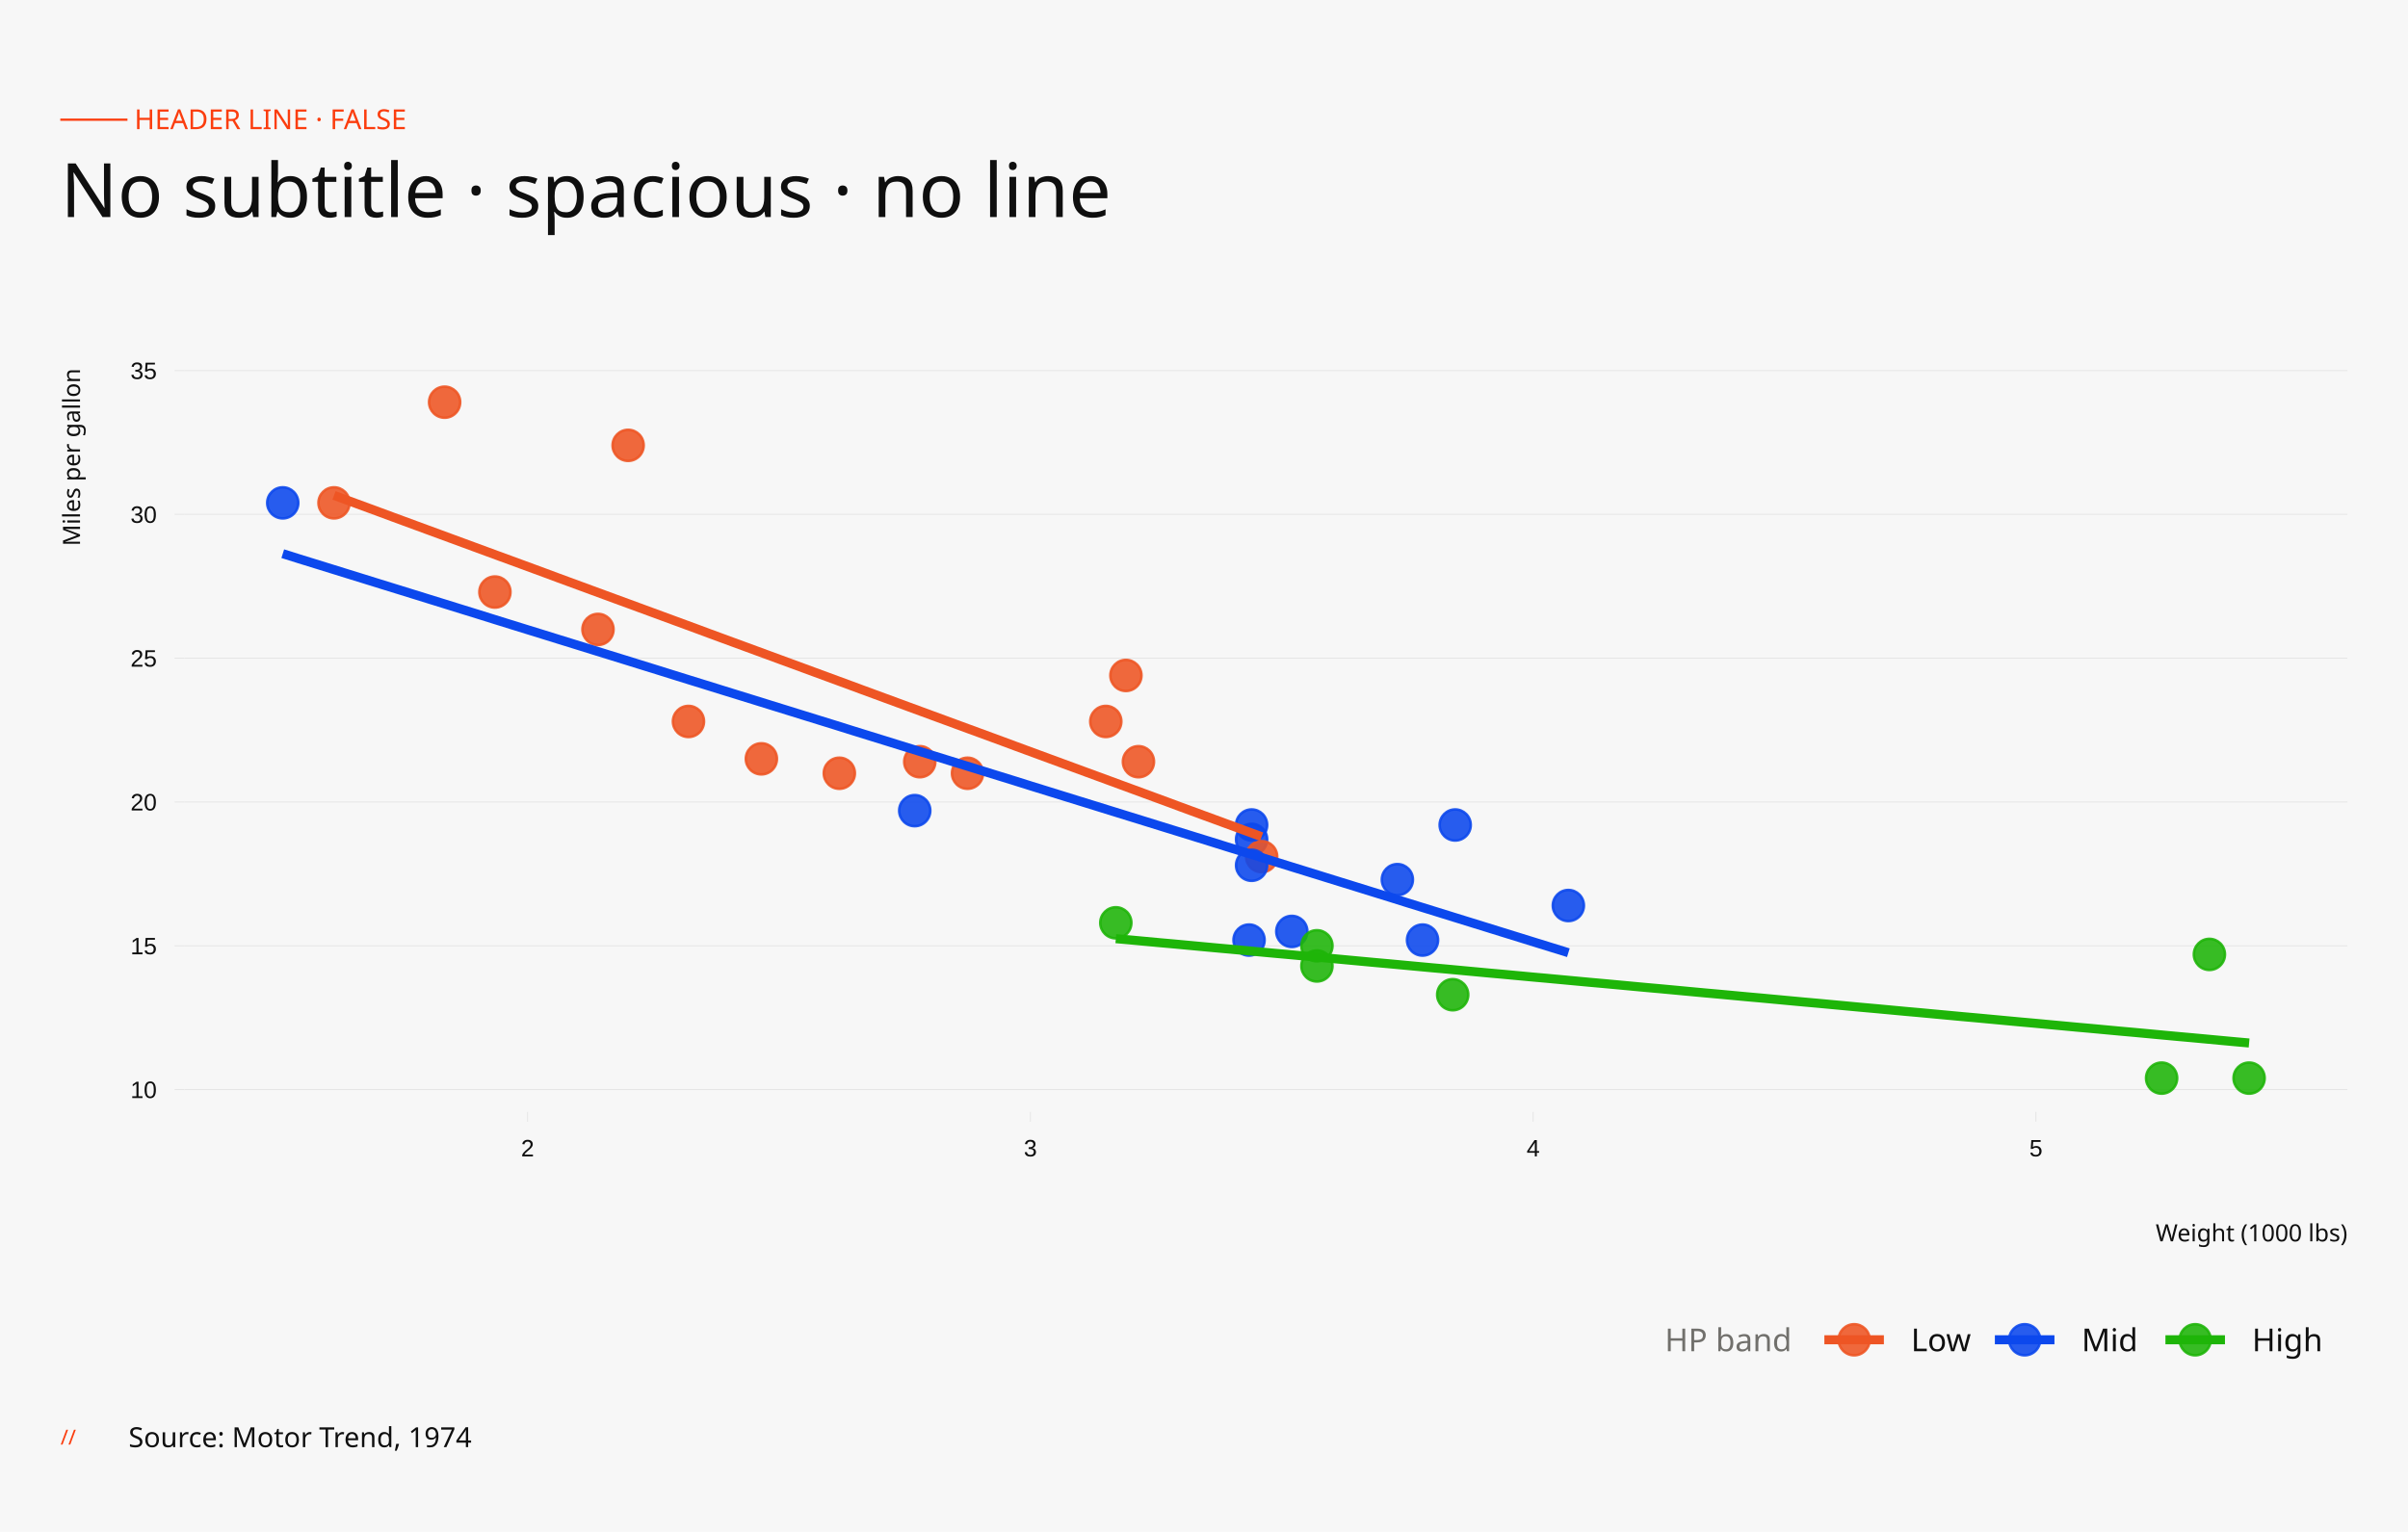
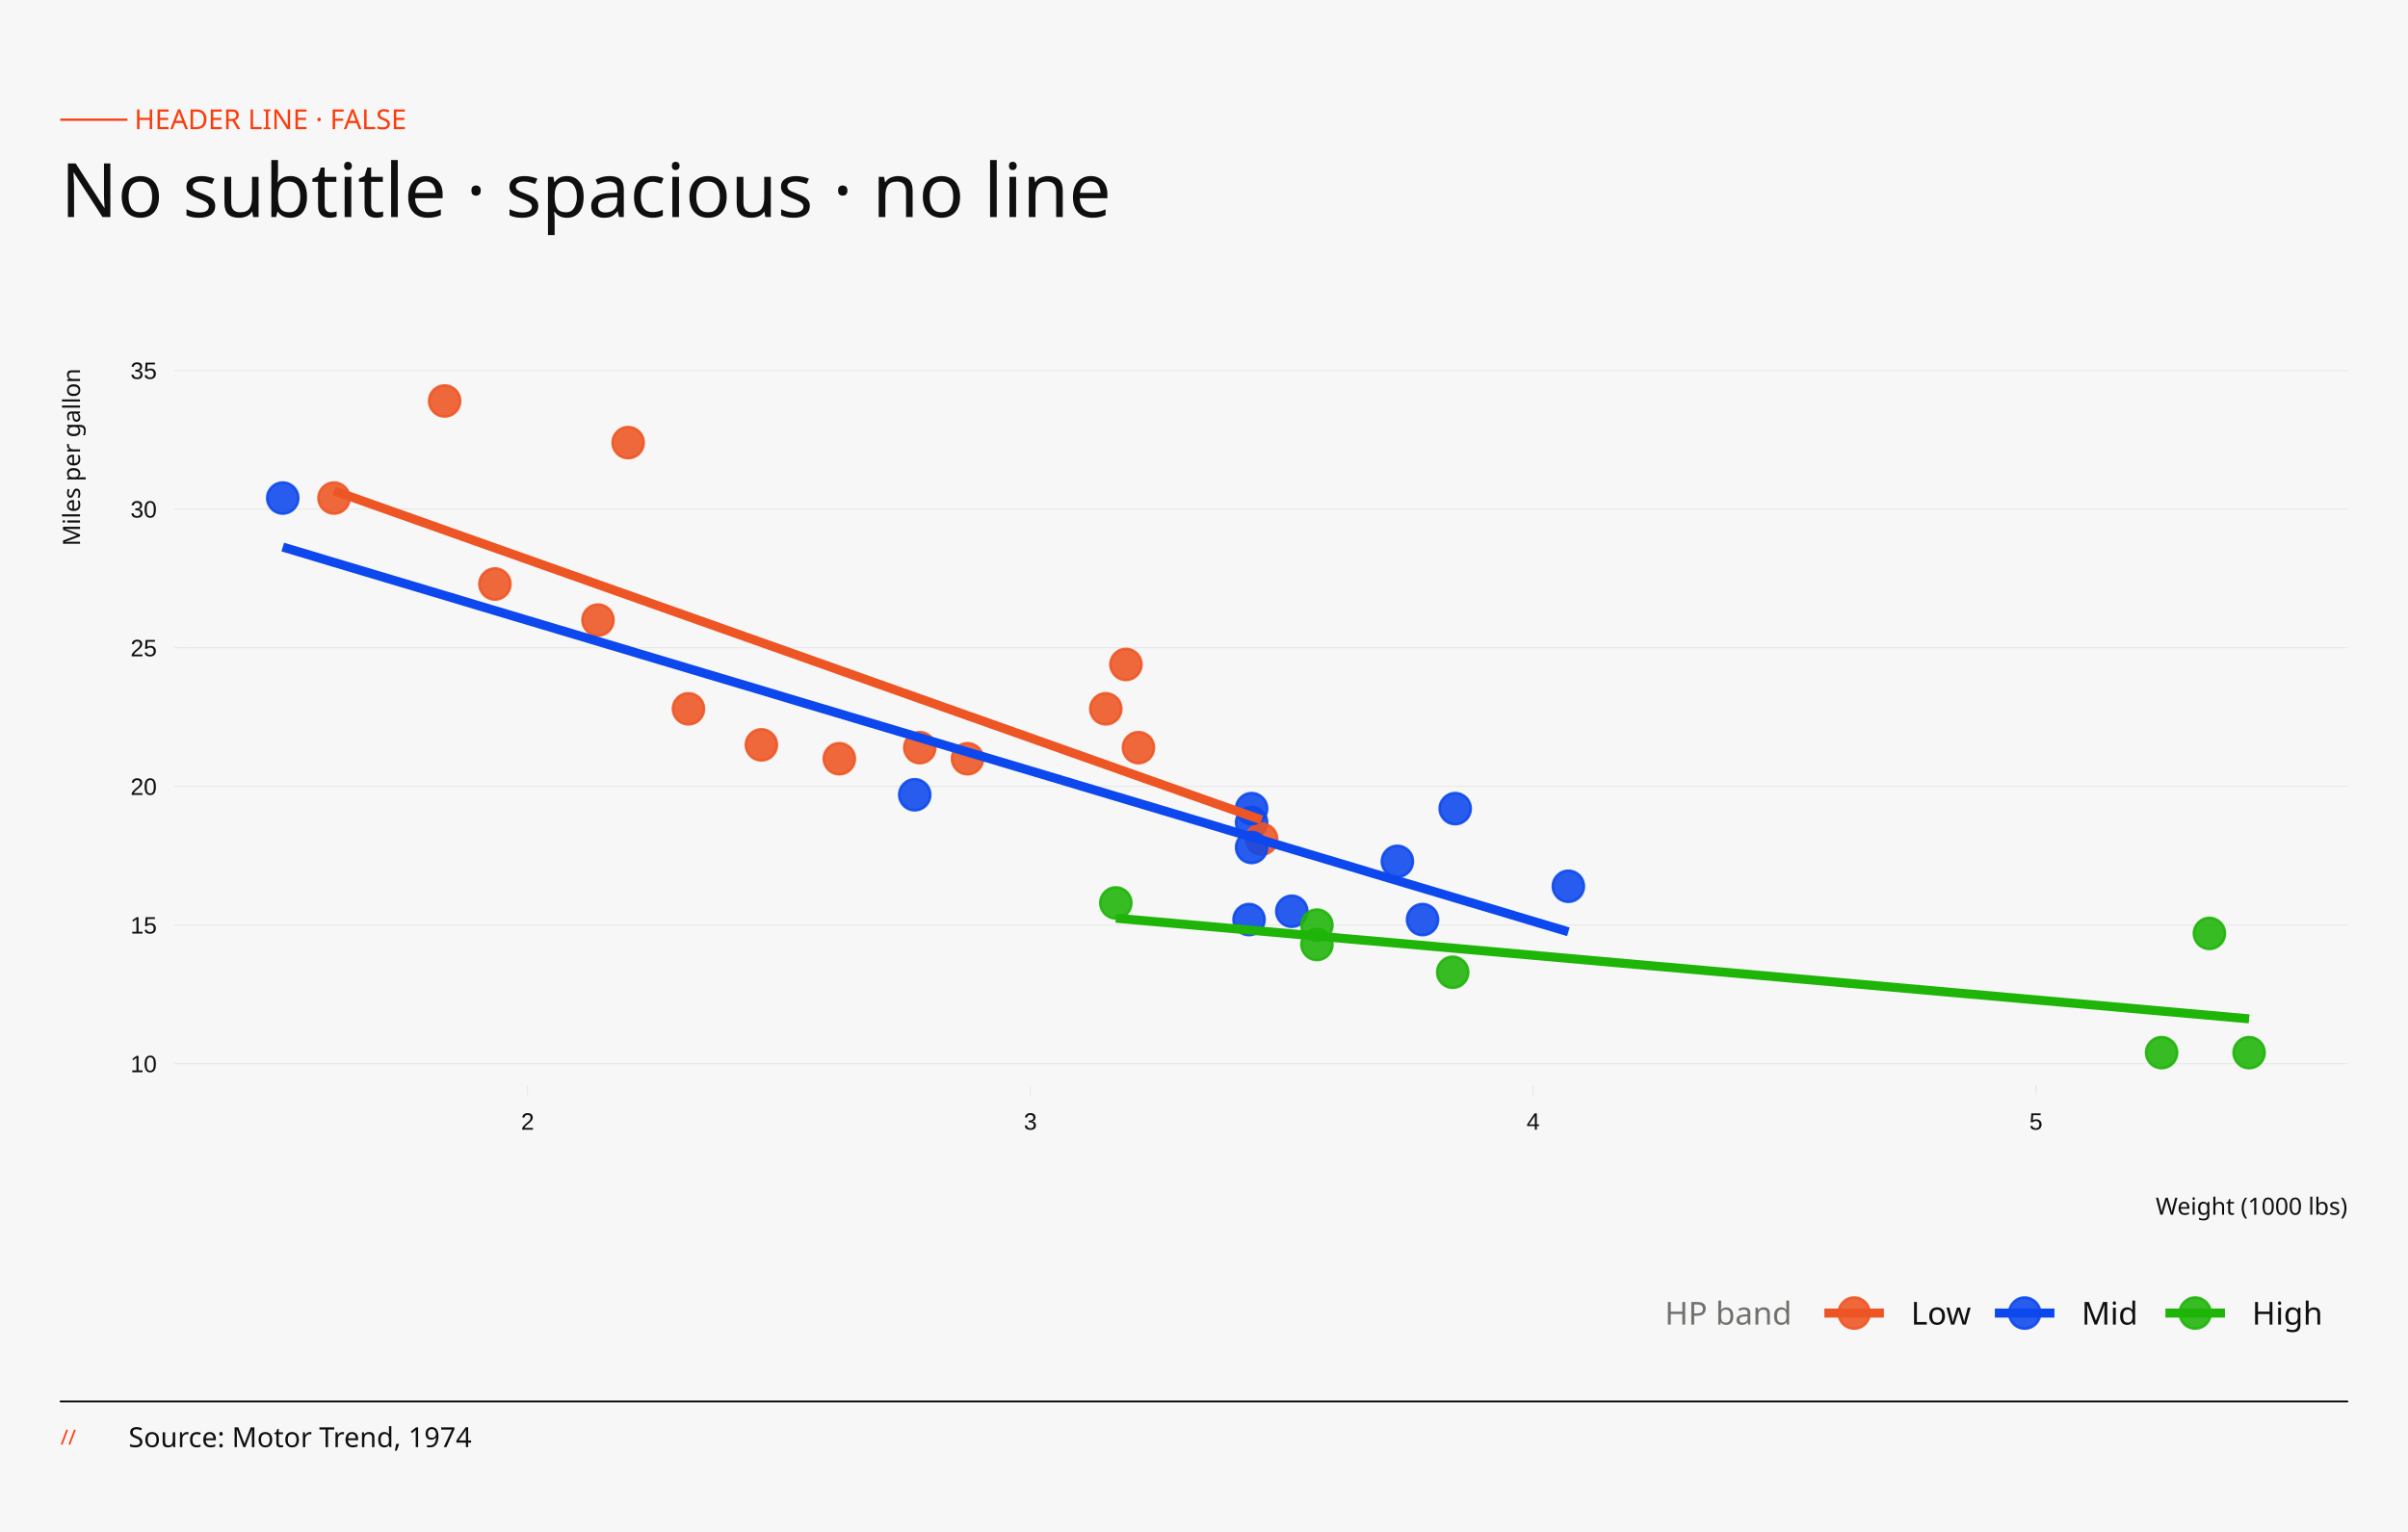
<svg xmlns="http://www.w3.org/2000/svg" width="396.00pt" height="252.00pt" viewBox="0 0 396.00 252.00">
  <g class="svglite">
    <defs>
      <style type="text/css">
    .svglite line, .svglite polyline, .svglite polygon, .svglite path, .svglite rect, .svglite circle {
      fill: none;
      stroke: #000000;
      stroke-linecap: round;
      stroke-linejoin: round;
      stroke-miterlimit: 10.00;
    }
    .svglite text {
      white-space: pre;
    }
    .svglite g.glyphgroup path {
      fill: inherit;
      stroke: none;
    }
  </style>
    </defs>
    <rect width="100%" height="100%" style="stroke: none; fill: none;" />
    <defs>
      <clipPath id="cpMC4wMHwzOTYuMDB8MC4wMHwyNTIuMDA=">
        <rect x="0.00" y="0.00" width="396.00" height="252.00" />
      </clipPath>
    </defs>
    <g clip-path="url(#cpMC4wMHwzOTYuMDB8MC4wMHwyNTIuMDA=)">
      <rect x="0.00" y="0.00" width="396.00" height="252.00" style="stroke-width: 0.63; stroke: none; fill: #F7F7F7;" />
    </g>
    <defs>
-       <clipPath id="cpMzAuMzN8Mzg2LjA0fDYwLjYwfDE4Mi45MQ==">
-         <rect x="30.33" y="60.60" width="355.71" height="122.30" />
+       <clipPath id="cpMzAuMzN8Mzg2LjA0fDYwLjYwfDE3OC41Mg==">
+         <rect x="30.33" y="60.60" width="355.71" height="117.92" />
      </clipPath>
    </defs>
-     <g clip-path="url(#cpMzAuMzN8Mzg2LjA0fDYwLjYwfDE4Mi45MQ==)">
-       <rect x="30.33" y="60.60" width="355.71" height="122.30" style="stroke-width: 0.63; stroke: none; fill: #F7F7F7;" />
-       <polyline points="30.33,179.24 386.04,179.24 " style="stroke-width: 0.15; stroke: #E4E4E4; stroke-linecap: butt;" />
-       <polyline points="30.33,155.58 386.04,155.58 " style="stroke-width: 0.15; stroke: #E4E4E4; stroke-linecap: butt;" />
-       <polyline points="30.33,131.93 386.04,131.93 " style="stroke-width: 0.15; stroke: #E4E4E4; stroke-linecap: butt;" />
-       <polyline points="30.33,108.27 386.04,108.27 " style="stroke-width: 0.15; stroke: #E4E4E4; stroke-linecap: butt;" />
-       <polyline points="30.33,84.61 386.04,84.61 " style="stroke-width: 0.15; stroke: #E4E4E4; stroke-linecap: butt;" />
-       <polyline points="30.33,60.96 386.04,60.96 " style="stroke-width: 0.15; stroke: #E4E4E4; stroke-linecap: butt;" />
-       <circle cx="138.03" cy="127.20" r="2.56" style="stroke-width: 0.42; stroke: #EE5524; stroke-opacity: 0.88; fill: #EE5524; fill-opacity: 0.88;" />
-       <circle cx="159.11" cy="127.20" r="2.56" style="stroke-width: 0.42; stroke: #EE5524; stroke-opacity: 0.88; fill: #EE5524; fill-opacity: 0.88;" />
-       <circle cx="113.22" cy="118.68" r="2.56" style="stroke-width: 0.42; stroke: #EE5524; stroke-opacity: 0.88; fill: #EE5524; fill-opacity: 0.88;" />
-       <circle cx="187.22" cy="125.30" r="2.56" style="stroke-width: 0.42; stroke: #EE5524; stroke-opacity: 0.88; fill: #EE5524; fill-opacity: 0.88;" />
-       <circle cx="205.83" cy="138.08" r="2.56" style="stroke-width: 0.42; stroke: #0C48ED; stroke-opacity: 0.88; fill: #0C48ED; fill-opacity: 0.88;" />
-       <circle cx="207.48" cy="140.92" r="2.56" style="stroke-width: 0.42; stroke: #EE5524; stroke-opacity: 0.88; fill: #EE5524; fill-opacity: 0.88;" />
-       <circle cx="216.57" cy="158.90" r="2.56" style="stroke-width: 0.42; stroke: #1EB508; stroke-opacity: 0.88; fill: #1EB508; fill-opacity: 0.88;" />
-       <circle cx="185.16" cy="111.11" r="2.56" style="stroke-width: 0.42; stroke: #EE5524; stroke-opacity: 0.88; fill: #EE5524; fill-opacity: 0.88;" />
-       <circle cx="181.85" cy="118.68" r="2.56" style="stroke-width: 0.42; stroke: #EE5524; stroke-opacity: 0.88; fill: #EE5524; fill-opacity: 0.88;" />
-       <circle cx="205.83" cy="135.71" r="2.56" style="stroke-width: 0.42; stroke: #0C48ED; stroke-opacity: 0.88; fill: #0C48ED; fill-opacity: 0.88;" />
-       <circle cx="205.83" cy="142.34" r="2.56" style="stroke-width: 0.42; stroke: #0C48ED; stroke-opacity: 0.88; fill: #0C48ED; fill-opacity: 0.88;" />
-       <circle cx="257.92" cy="148.96" r="2.56" style="stroke-width: 0.42; stroke: #0C48ED; stroke-opacity: 0.88; fill: #0C48ED; fill-opacity: 0.88;" />
-       <circle cx="229.80" cy="144.70" r="2.56" style="stroke-width: 0.42; stroke: #0C48ED; stroke-opacity: 0.88; fill: #0C48ED; fill-opacity: 0.88;" />
-       <circle cx="233.94" cy="154.64" r="2.56" style="stroke-width: 0.42; stroke: #0C48ED; stroke-opacity: 0.88; fill: #0C48ED; fill-opacity: 0.88;" />
-       <circle cx="355.48" cy="177.35" r="2.56" style="stroke-width: 0.42; stroke: #1EB508; stroke-opacity: 0.88; fill: #1EB508; fill-opacity: 0.88;" />
-       <circle cx="369.87" cy="177.35" r="2.56" style="stroke-width: 0.42; stroke: #1EB508; stroke-opacity: 0.88; fill: #1EB508; fill-opacity: 0.88;" />
-       <circle cx="363.34" cy="157.00" r="2.56" style="stroke-width: 0.42; stroke: #1EB508; stroke-opacity: 0.88; fill: #1EB508; fill-opacity: 0.88;" />
-       <circle cx="103.30" cy="73.26" r="2.56" style="stroke-width: 0.42; stroke: #EE5524; stroke-opacity: 0.88; fill: #EE5524; fill-opacity: 0.88;" />
-       <circle cx="54.93" cy="82.72" r="2.56" style="stroke-width: 0.42; stroke: #EE5524; stroke-opacity: 0.88; fill: #EE5524; fill-opacity: 0.88;" />
-       <circle cx="73.12" cy="66.16" r="2.56" style="stroke-width: 0.42; stroke: #EE5524; stroke-opacity: 0.88; fill: #EE5524; fill-opacity: 0.88;" />
-       <circle cx="125.21" cy="124.83" r="2.56" style="stroke-width: 0.42; stroke: #EE5524; stroke-opacity: 0.88; fill: #EE5524; fill-opacity: 0.88;" />
-       <circle cx="212.44" cy="153.22" r="2.56" style="stroke-width: 0.42; stroke: #0C48ED; stroke-opacity: 0.88; fill: #0C48ED; fill-opacity: 0.88;" />
-       <circle cx="205.41" cy="154.64" r="2.56" style="stroke-width: 0.42; stroke: #0C48ED; stroke-opacity: 0.88; fill: #0C48ED; fill-opacity: 0.88;" />
-       <circle cx="238.90" cy="163.63" r="2.56" style="stroke-width: 0.42; stroke: #1EB508; stroke-opacity: 0.88; fill: #1EB508; fill-opacity: 0.88;" />
-       <circle cx="239.31" cy="135.71" r="2.56" style="stroke-width: 0.42; stroke: #0C48ED; stroke-opacity: 0.88; fill: #0C48ED; fill-opacity: 0.88;" />
-       <circle cx="81.39" cy="97.39" r="2.56" style="stroke-width: 0.42; stroke: #EE5524; stroke-opacity: 0.88; fill: #EE5524; fill-opacity: 0.88;" />
-       <circle cx="98.34" cy="103.54" r="2.56" style="stroke-width: 0.42; stroke: #EE5524; stroke-opacity: 0.88; fill: #EE5524; fill-opacity: 0.88;" />
-       <circle cx="46.50" cy="82.72" r="2.56" style="stroke-width: 0.42; stroke: #0C48ED; stroke-opacity: 0.88; fill: #0C48ED; fill-opacity: 0.88;" />
-       <circle cx="183.50" cy="151.80" r="2.56" style="stroke-width: 0.42; stroke: #1EB508; stroke-opacity: 0.88; fill: #1EB508; fill-opacity: 0.88;" />
-       <circle cx="150.43" cy="133.35" r="2.56" style="stroke-width: 0.42; stroke: #0C48ED; stroke-opacity: 0.88; fill: #0C48ED; fill-opacity: 0.88;" />
-       <circle cx="216.57" cy="155.58" r="2.56" style="stroke-width: 0.42; stroke: #1EB508; stroke-opacity: 0.88; fill: #1EB508; fill-opacity: 0.88;" />
-       <circle cx="151.26" cy="125.30" r="2.56" style="stroke-width: 0.42; stroke: #EE5524; stroke-opacity: 0.88; fill: #EE5524; fill-opacity: 0.88;" />
-       <polyline points="54.93,81.49 56.86,82.20 58.79,82.91 60.72,83.62 62.65,84.33 64.59,85.05 66.52,85.76 68.45,86.47 70.38,87.18 72.31,87.89 74.24,88.60 76.17,89.31 78.10,90.02 80.03,90.73 81.96,91.44 83.90,92.15 85.83,92.86 87.76,93.57 89.69,94.28 91.62,95.00 93.55,95.71 95.48,96.42 97.41,97.13 99.34,97.84 101.27,98.55 103.21,99.26 105.14,99.97 107.07,100.68 109.00,101.39 110.93,102.10 112.86,102.81 114.79,103.52 116.72,104.24 118.65,104.95 120.58,105.66 122.52,106.37 124.45,107.08 126.38,107.79 128.31,108.50 130.24,109.21 132.17,109.92 134.10,110.63 136.03,111.34 137.96,112.05 139.89,112.76 141.83,113.48 143.76,114.19 145.69,114.90 147.62,115.61 149.55,116.32 151.48,117.03 153.41,117.74 155.34,118.45 157.27,119.16 159.20,119.87 161.14,120.58 163.07,121.29 165.00,122.00 166.93,122.72 168.86,123.43 170.79,124.14 172.72,124.85 174.65,125.56 176.58,126.27 178.51,126.98 180.45,127.69 182.38,128.40 184.31,129.11 186.24,129.82 188.17,130.53 190.10,131.24 192.03,131.95 193.96,132.67 195.89,133.38 197.82,134.09 199.76,134.80 201.69,135.51 203.62,136.22 205.55,136.93 207.48,137.64 " style="stroke-width: 1.49; stroke: #EE5524; stroke-linecap: butt;" />
-       <polyline points="46.50,91.08 49.17,91.92 51.85,92.75 54.53,93.58 57.20,94.41 59.88,95.24 62.55,96.07 65.23,96.90 67.91,97.73 70.58,98.56 73.26,99.39 75.93,100.22 78.61,101.05 81.29,101.89 83.96,102.72 86.64,103.55 89.32,104.38 91.99,105.21 94.67,106.04 97.34,106.87 100.02,107.70 102.70,108.53 105.37,109.36 108.05,110.19 110.73,111.03 113.40,111.86 116.08,112.69 118.75,113.52 121.43,114.35 124.11,115.18 126.78,116.01 129.46,116.84 132.13,117.67 134.81,118.50 137.49,119.33 140.16,120.17 142.84,121.00 145.52,121.83 148.19,122.66 150.87,123.49 153.54,124.32 156.22,125.15 158.90,125.98 161.57,126.81 164.25,127.64 166.93,128.47 169.60,129.31 172.28,130.14 174.95,130.97 177.63,131.80 180.31,132.63 182.98,133.46 185.66,134.29 188.34,135.12 191.01,135.95 193.69,136.78 196.36,137.61 199.04,138.44 201.72,139.28 204.39,140.11 207.07,140.94 209.74,141.77 212.42,142.60 215.10,143.43 217.77,144.26 220.45,145.09 223.13,145.92 225.80,146.75 228.48,147.58 231.15,148.42 233.83,149.25 236.51,150.08 239.18,150.91 241.86,151.74 244.54,152.57 247.21,153.40 249.89,154.23 252.56,155.06 255.24,155.89 257.92,156.72 " style="stroke-width: 1.49; stroke: #0C48ED; stroke-linecap: butt;" />
-       <polyline points="183.50,154.41 185.86,154.62 188.22,154.84 190.58,155.06 192.94,155.27 195.30,155.49 197.66,155.71 200.02,155.93 202.37,156.14 204.73,156.36 207.09,156.58 209.45,156.80 211.81,157.01 214.17,157.23 216.53,157.45 218.89,157.66 221.25,157.88 223.61,158.10 225.97,158.32 228.32,158.53 230.68,158.75 233.04,158.97 235.40,159.19 237.76,159.40 240.12,159.62 242.48,159.84 244.84,160.06 247.20,160.27 249.56,160.49 251.91,160.71 254.27,160.92 256.63,161.14 258.99,161.36 261.35,161.58 263.71,161.79 266.07,162.01 268.43,162.23 270.79,162.45 273.15,162.66 275.51,162.88 277.86,163.10 280.22,163.32 282.58,163.53 284.94,163.75 287.30,163.97 289.66,164.18 292.02,164.40 294.38,164.62 296.74,164.84 299.10,165.05 301.46,165.27 303.81,165.49 306.17,165.71 308.53,165.92 310.89,166.14 313.25,166.36 315.61,166.57 317.97,166.79 320.33,167.01 322.69,167.23 325.05,167.44 327.41,167.66 329.76,167.88 332.12,168.10 334.48,168.31 336.84,168.53 339.20,168.75 341.56,168.97 343.92,169.18 346.28,169.40 348.64,169.62 351.00,169.83 353.36,170.05 355.71,170.27 358.07,170.49 360.43,170.70 362.79,170.92 365.15,171.14 367.51,171.36 369.87,171.57 " style="stroke-width: 1.49; stroke: #1EB508; stroke-linecap: butt;" />
+     <g clip-path="url(#cpMzAuMzN8Mzg2LjA0fDYwLjYwfDE3OC41Mg==)">
+       <rect x="30.33" y="60.60" width="355.71" height="117.92" style="stroke-width: 0.63; stroke: none; fill: #F7F7F7;" />
+       <polyline points="30.33,174.99 386.04,174.99 " style="stroke-width: 0.15; stroke: #E4E4E4; stroke-linecap: butt;" />
+       <polyline points="30.33,152.18 386.04,152.18 " style="stroke-width: 0.15; stroke: #E4E4E4; stroke-linecap: butt;" />
+       <polyline points="30.33,129.37 386.04,129.37 " style="stroke-width: 0.15; stroke: #E4E4E4; stroke-linecap: butt;" />
+       <polyline points="30.33,106.56 386.04,106.56 " style="stroke-width: 0.15; stroke: #E4E4E4; stroke-linecap: butt;" />
+       <polyline points="30.33,83.75 386.04,83.75 " style="stroke-width: 0.15; stroke: #E4E4E4; stroke-linecap: butt;" />
+       <polyline points="30.33,60.95 386.04,60.95 " style="stroke-width: 0.15; stroke: #E4E4E4; stroke-linecap: butt;" />
+       <circle cx="138.03" cy="124.81" r="2.56" style="stroke-width: 0.42; stroke: #EE5524; stroke-opacity: 0.88; fill: #EE5524; fill-opacity: 0.88;" />
+       <circle cx="159.11" cy="124.81" r="2.56" style="stroke-width: 0.42; stroke: #EE5524; stroke-opacity: 0.88; fill: #EE5524; fill-opacity: 0.88;" />
+       <circle cx="113.22" cy="116.60" r="2.56" style="stroke-width: 0.42; stroke: #EE5524; stroke-opacity: 0.88; fill: #EE5524; fill-opacity: 0.88;" />
+       <circle cx="187.22" cy="122.99" r="2.56" style="stroke-width: 0.42; stroke: #EE5524; stroke-opacity: 0.88; fill: #EE5524; fill-opacity: 0.88;" />
+       <circle cx="205.83" cy="135.30" r="2.56" style="stroke-width: 0.42; stroke: #0C48ED; stroke-opacity: 0.88; fill: #0C48ED; fill-opacity: 0.88;" />
+       <circle cx="207.48" cy="138.04" r="2.56" style="stroke-width: 0.42; stroke: #EE5524; stroke-opacity: 0.88; fill: #EE5524; fill-opacity: 0.88;" />
+       <circle cx="216.57" cy="155.37" r="2.56" style="stroke-width: 0.42; stroke: #1EB508; stroke-opacity: 0.88; fill: #1EB508; fill-opacity: 0.88;" />
+       <circle cx="185.16" cy="109.30" r="2.56" style="stroke-width: 0.42; stroke: #EE5524; stroke-opacity: 0.88; fill: #EE5524; fill-opacity: 0.88;" />
+       <circle cx="181.85" cy="116.60" r="2.56" style="stroke-width: 0.42; stroke: #EE5524; stroke-opacity: 0.88; fill: #EE5524; fill-opacity: 0.88;" />
+       <circle cx="205.83" cy="133.02" r="2.56" style="stroke-width: 0.42; stroke: #0C48ED; stroke-opacity: 0.88; fill: #0C48ED; fill-opacity: 0.88;" />
+       <circle cx="205.83" cy="139.41" r="2.56" style="stroke-width: 0.42; stroke: #0C48ED; stroke-opacity: 0.88; fill: #0C48ED; fill-opacity: 0.88;" />
+       <circle cx="257.92" cy="145.79" r="2.56" style="stroke-width: 0.42; stroke: #0C48ED; stroke-opacity: 0.88; fill: #0C48ED; fill-opacity: 0.88;" />
+       <circle cx="229.80" cy="141.69" r="2.56" style="stroke-width: 0.42; stroke: #0C48ED; stroke-opacity: 0.88; fill: #0C48ED; fill-opacity: 0.88;" />
+       <circle cx="233.94" cy="151.27" r="2.56" style="stroke-width: 0.42; stroke: #0C48ED; stroke-opacity: 0.88; fill: #0C48ED; fill-opacity: 0.88;" />
+       <circle cx="355.48" cy="173.16" r="2.56" style="stroke-width: 0.42; stroke: #1EB508; stroke-opacity: 0.88; fill: #1EB508; fill-opacity: 0.88;" />
+       <circle cx="369.87" cy="173.16" r="2.56" style="stroke-width: 0.42; stroke: #1EB508; stroke-opacity: 0.88; fill: #1EB508; fill-opacity: 0.88;" />
+       <circle cx="363.34" cy="153.55" r="2.56" style="stroke-width: 0.42; stroke: #1EB508; stroke-opacity: 0.88; fill: #1EB508; fill-opacity: 0.88;" />
+       <circle cx="103.30" cy="72.81" r="2.56" style="stroke-width: 0.42; stroke: #EE5524; stroke-opacity: 0.88; fill: #EE5524; fill-opacity: 0.88;" />
+       <circle cx="54.93" cy="81.93" r="2.56" style="stroke-width: 0.42; stroke: #EE5524; stroke-opacity: 0.88; fill: #EE5524; fill-opacity: 0.88;" />
+       <circle cx="73.12" cy="65.96" r="2.56" style="stroke-width: 0.42; stroke: #EE5524; stroke-opacity: 0.88; fill: #EE5524; fill-opacity: 0.88;" />
+       <circle cx="125.21" cy="122.53" r="2.56" style="stroke-width: 0.42; stroke: #EE5524; stroke-opacity: 0.88; fill: #EE5524; fill-opacity: 0.88;" />
+       <circle cx="212.44" cy="149.90" r="2.56" style="stroke-width: 0.42; stroke: #0C48ED; stroke-opacity: 0.88; fill: #0C48ED; fill-opacity: 0.88;" />
+       <circle cx="205.41" cy="151.27" r="2.56" style="stroke-width: 0.42; stroke: #0C48ED; stroke-opacity: 0.88; fill: #0C48ED; fill-opacity: 0.88;" />
+       <circle cx="238.90" cy="159.94" r="2.56" style="stroke-width: 0.42; stroke: #1EB508; stroke-opacity: 0.88; fill: #1EB508; fill-opacity: 0.88;" />
+       <circle cx="239.31" cy="133.02" r="2.56" style="stroke-width: 0.42; stroke: #0C48ED; stroke-opacity: 0.88; fill: #0C48ED; fill-opacity: 0.88;" />
+       <circle cx="81.39" cy="96.07" r="2.56" style="stroke-width: 0.42; stroke: #EE5524; stroke-opacity: 0.88; fill: #EE5524; fill-opacity: 0.88;" />
+       <circle cx="98.34" cy="102.00" r="2.56" style="stroke-width: 0.42; stroke: #EE5524; stroke-opacity: 0.88; fill: #EE5524; fill-opacity: 0.88;" />
+       <circle cx="46.50" cy="81.93" r="2.56" style="stroke-width: 0.42; stroke: #0C48ED; stroke-opacity: 0.88; fill: #0C48ED; fill-opacity: 0.88;" />
+       <circle cx="183.50" cy="148.53" r="2.56" style="stroke-width: 0.42; stroke: #1EB508; stroke-opacity: 0.88; fill: #1EB508; fill-opacity: 0.88;" />
+       <circle cx="150.43" cy="130.74" r="2.56" style="stroke-width: 0.42; stroke: #0C48ED; stroke-opacity: 0.88; fill: #0C48ED; fill-opacity: 0.88;" />
+       <circle cx="216.57" cy="152.18" r="2.56" style="stroke-width: 0.42; stroke: #1EB508; stroke-opacity: 0.88; fill: #1EB508; fill-opacity: 0.88;" />
+       <circle cx="151.26" cy="122.99" r="2.56" style="stroke-width: 0.42; stroke: #EE5524; stroke-opacity: 0.88; fill: #EE5524; fill-opacity: 0.88;" />
+       <polyline points="54.93,80.74 56.86,81.43 58.79,82.11 60.72,82.80 62.65,83.48 64.59,84.17 66.52,84.85 68.45,85.54 70.38,86.22 72.31,86.91 74.24,87.60 76.17,88.28 78.10,88.97 80.03,89.65 81.96,90.34 83.90,91.02 85.83,91.71 87.76,92.39 89.69,93.08 91.62,93.76 93.55,94.45 95.48,95.13 97.41,95.82 99.34,96.50 101.27,97.19 103.21,97.87 105.14,98.56 107.07,99.25 109.00,99.93 110.93,100.62 112.86,101.30 114.79,101.99 116.72,102.67 118.65,103.36 120.58,104.04 122.52,104.73 124.45,105.41 126.38,106.10 128.31,106.78 130.24,107.47 132.17,108.15 134.10,108.84 136.03,109.52 137.96,110.21 139.89,110.89 141.83,111.58 143.76,112.27 145.69,112.95 147.62,113.64 149.55,114.32 151.48,115.01 153.41,115.69 155.34,116.38 157.27,117.06 159.20,117.75 161.14,118.43 163.07,119.12 165.00,119.80 166.93,120.49 168.86,121.17 170.79,121.86 172.72,122.54 174.65,123.23 176.58,123.92 178.51,124.60 180.45,125.29 182.38,125.97 184.31,126.66 186.24,127.34 188.17,128.03 190.10,128.71 192.03,129.40 193.96,130.08 195.89,130.77 197.82,131.45 199.76,132.14 201.69,132.82 203.62,133.51 205.55,134.19 207.48,134.88 " style="stroke-width: 1.49; stroke: #EE5524; stroke-linecap: butt;" />
+       <polyline points="46.50,89.99 49.17,90.79 51.85,91.59 54.53,92.40 57.20,93.20 59.88,94.00 62.55,94.80 65.23,95.60 67.91,96.40 70.58,97.20 73.26,98.00 75.93,98.80 78.61,99.61 81.29,100.41 83.96,101.21 86.64,102.01 89.32,102.81 91.99,103.61 94.67,104.41 97.34,105.21 100.02,106.01 102.70,106.81 105.37,107.62 108.05,108.42 110.73,109.22 113.40,110.02 116.08,110.82 118.75,111.62 121.43,112.42 124.11,113.22 126.78,114.02 129.46,114.83 132.13,115.63 134.81,116.43 137.49,117.23 140.16,118.03 142.84,118.83 145.52,119.63 148.19,120.43 150.87,121.23 153.54,122.04 156.22,122.84 158.90,123.64 161.57,124.44 164.25,125.24 166.93,126.04 169.60,126.84 172.28,127.64 174.95,128.44 177.63,129.25 180.31,130.05 182.98,130.85 185.66,131.65 188.34,132.45 191.01,133.25 193.69,134.05 196.36,134.85 199.04,135.65 201.72,136.46 204.39,137.26 207.07,138.06 209.74,138.86 212.42,139.66 215.10,140.46 217.77,141.26 220.45,142.06 223.13,142.86 225.80,143.67 228.48,144.47 231.15,145.27 233.83,146.07 236.51,146.87 239.18,147.67 241.86,148.47 244.54,149.27 247.21,150.07 249.89,150.88 252.56,151.68 255.24,152.48 257.92,153.28 " style="stroke-width: 1.49; stroke: #0C48ED; stroke-linecap: butt;" />
+       <polyline points="183.50,151.04 185.86,151.25 188.22,151.46 190.58,151.67 192.94,151.88 195.30,152.09 197.66,152.30 200.02,152.51 202.37,152.72 204.73,152.93 207.09,153.14 209.45,153.35 211.81,153.56 214.17,153.77 216.53,153.98 218.89,154.19 221.25,154.40 223.61,154.61 225.97,154.81 228.32,155.02 230.68,155.23 233.04,155.44 235.40,155.65 237.76,155.86 240.12,156.07 242.48,156.28 244.84,156.49 247.20,156.70 249.56,156.91 251.91,157.12 254.27,157.33 256.63,157.54 258.99,157.75 261.35,157.96 263.71,158.17 266.07,158.38 268.43,158.59 270.79,158.80 273.15,159.01 275.51,159.21 277.86,159.42 280.22,159.63 282.58,159.84 284.94,160.05 287.30,160.26 289.66,160.47 292.02,160.68 294.38,160.89 296.74,161.10 299.10,161.31 301.46,161.52 303.81,161.73 306.17,161.94 308.53,162.15 310.89,162.36 313.25,162.57 315.61,162.78 317.97,162.99 320.33,163.20 322.69,163.41 325.05,163.61 327.41,163.82 329.76,164.03 332.12,164.24 334.48,164.45 336.84,164.66 339.20,164.87 341.56,165.08 343.92,165.29 346.28,165.50 348.64,165.71 351.00,165.92 353.36,166.13 355.71,166.34 358.07,166.55 360.43,166.76 362.79,166.97 365.15,167.18 367.51,167.39 369.87,167.60 " style="stroke-width: 1.49; stroke: #1EB508; stroke-linecap: butt;" />
    </g>
    <g clip-path="url(#cpMC4wMHwzOTYuMDB8MC4wMHwyNTIuMDA=)">
-       <text x="25.79" y="180.63" text-anchor="end" style="font-size: 3.90px;fill: #0F0F0F; font-family: &quot;Arial&quot;;" textLength="4.31px" lengthAdjust="spacingAndGlyphs">10</text>
-       <text x="25.79" y="156.98" text-anchor="end" style="font-size: 3.90px;fill: #0F0F0F; font-family: &quot;Arial&quot;;" textLength="4.31px" lengthAdjust="spacingAndGlyphs">15</text>
-       <text x="25.79" y="133.32" text-anchor="end" style="font-size: 3.90px;fill: #0F0F0F; font-family: &quot;Arial&quot;;" textLength="4.31px" lengthAdjust="spacingAndGlyphs">20</text>
-       <text x="25.79" y="109.66" text-anchor="end" style="font-size: 3.90px;fill: #0F0F0F; font-family: &quot;Arial&quot;;" textLength="4.31px" lengthAdjust="spacingAndGlyphs">25</text>
-       <text x="25.79" y="86.01" text-anchor="end" style="font-size: 3.90px;fill: #0F0F0F; font-family: &quot;Arial&quot;;" textLength="4.31px" lengthAdjust="spacingAndGlyphs">30</text>
-       <text x="25.79" y="62.35" text-anchor="end" style="font-size: 3.90px;fill: #0F0F0F; font-family: &quot;Arial&quot;;" textLength="4.31px" lengthAdjust="spacingAndGlyphs">35</text>
-       <polyline points="28.71,179.24 30.33,179.24 " style="stroke-width: 0.15; stroke: #E4E4E4; stroke-linecap: butt;" />
-       <polyline points="28.71,155.58 30.33,155.58 " style="stroke-width: 0.15; stroke: #E4E4E4; stroke-linecap: butt;" />
-       <polyline points="28.71,131.93 30.33,131.93 " style="stroke-width: 0.15; stroke: #E4E4E4; stroke-linecap: butt;" />
-       <polyline points="28.71,108.27 30.33,108.27 " style="stroke-width: 0.15; stroke: #E4E4E4; stroke-linecap: butt;" />
-       <polyline points="28.71,84.61 30.33,84.61 " style="stroke-width: 0.15; stroke: #E4E4E4; stroke-linecap: butt;" />
-       <polyline points="28.71,60.96 30.33,60.96 " style="stroke-width: 0.15; stroke: #E4E4E4; stroke-linecap: butt;" />
-       <polyline points="86.76,184.53 86.76,182.91 " style="stroke-width: 0.15; stroke: #E4E4E4; stroke-linecap: butt;" />
-       <polyline points="169.45,184.53 169.45,182.91 " style="stroke-width: 0.15; stroke: #E4E4E4; stroke-linecap: butt;" />
-       <polyline points="252.13,184.53 252.13,182.91 " style="stroke-width: 0.15; stroke: #E4E4E4; stroke-linecap: butt;" />
-       <polyline points="334.81,184.53 334.81,182.91 " style="stroke-width: 0.15; stroke: #E4E4E4; stroke-linecap: butt;" />
-       <text x="86.76" y="190.23" text-anchor="middle" style="font-size: 3.90px;fill: #0F0F0F; font-family: &quot;Arial&quot;;" textLength="2.16px" lengthAdjust="spacingAndGlyphs">2</text>
-       <text x="169.45" y="190.23" text-anchor="middle" style="font-size: 3.90px;fill: #0F0F0F; font-family: &quot;Arial&quot;;" textLength="2.16px" lengthAdjust="spacingAndGlyphs">3</text>
-       <text x="252.13" y="190.23" text-anchor="middle" style="font-size: 3.90px;fill: #0F0F0F; font-family: &quot;Arial&quot;;" textLength="2.16px" lengthAdjust="spacingAndGlyphs">4</text>
-       <text x="334.81" y="190.23" text-anchor="middle" style="font-size: 3.90px;fill: #0F0F0F; font-family: &quot;Arial&quot;;" textLength="2.16px" lengthAdjust="spacingAndGlyphs">5</text>
-       <text x="386.04" y="204.20" text-anchor="end" style="font-size: 3.90px; font-weight: 100;fill: #0F0F0F; font-family: &quot;JetBrains Mono&quot;;" textLength="39.58px" lengthAdjust="spacingAndGlyphs">Weight (1000 lbs)</text>
+       <text x="25.79" y="176.38" text-anchor="end" style="font-size: 3.90px;fill: #0F0F0F; font-family: &quot;Arial&quot;;" textLength="4.31px" lengthAdjust="spacingAndGlyphs">10</text>
+       <text x="25.79" y="153.57" text-anchor="end" style="font-size: 3.90px;fill: #0F0F0F; font-family: &quot;Arial&quot;;" textLength="4.31px" lengthAdjust="spacingAndGlyphs">15</text>
+       <text x="25.79" y="130.76" text-anchor="end" style="font-size: 3.90px;fill: #0F0F0F; font-family: &quot;Arial&quot;;" textLength="4.31px" lengthAdjust="spacingAndGlyphs">20</text>
+       <text x="25.79" y="107.96" text-anchor="end" style="font-size: 3.90px;fill: #0F0F0F; font-family: &quot;Arial&quot;;" textLength="4.31px" lengthAdjust="spacingAndGlyphs">25</text>
+       <text x="25.79" y="85.15" text-anchor="end" style="font-size: 3.90px;fill: #0F0F0F; font-family: &quot;Arial&quot;;" textLength="4.31px" lengthAdjust="spacingAndGlyphs">30</text>
+       <text x="25.79" y="62.34" text-anchor="end" style="font-size: 3.90px;fill: #0F0F0F; font-family: &quot;Arial&quot;;" textLength="4.31px" lengthAdjust="spacingAndGlyphs">35</text>
+       <polyline points="28.71,174.99 30.33,174.99 " style="stroke-width: 0.15; stroke: #E4E4E4; stroke-linecap: butt;" />
+       <polyline points="28.71,152.18 30.33,152.18 " style="stroke-width: 0.15; stroke: #E4E4E4; stroke-linecap: butt;" />
+       <polyline points="28.71,129.37 30.33,129.37 " style="stroke-width: 0.15; stroke: #E4E4E4; stroke-linecap: butt;" />
+       <polyline points="28.71,106.56 30.33,106.56 " style="stroke-width: 0.15; stroke: #E4E4E4; stroke-linecap: butt;" />
+       <polyline points="28.71,83.75 30.33,83.75 " style="stroke-width: 0.15; stroke: #E4E4E4; stroke-linecap: butt;" />
+       <polyline points="28.71,60.95 30.33,60.95 " style="stroke-width: 0.15; stroke: #E4E4E4; stroke-linecap: butt;" />
+       <polyline points="86.76,180.14 86.76,178.52 " style="stroke-width: 0.15; stroke: #E4E4E4; stroke-linecap: butt;" />
+       <polyline points="169.45,180.14 169.45,178.52 " style="stroke-width: 0.15; stroke: #E4E4E4; stroke-linecap: butt;" />
+       <polyline points="252.13,180.14 252.13,178.52 " style="stroke-width: 0.15; stroke: #E4E4E4; stroke-linecap: butt;" />
+       <polyline points="334.81,180.14 334.81,178.52 " style="stroke-width: 0.15; stroke: #E4E4E4; stroke-linecap: butt;" />
+       <text x="86.76" y="185.84" text-anchor="middle" style="font-size: 3.90px;fill: #0F0F0F; font-family: &quot;Arial&quot;;" textLength="2.16px" lengthAdjust="spacingAndGlyphs">2</text>
+       <text x="169.45" y="185.84" text-anchor="middle" style="font-size: 3.90px;fill: #0F0F0F; font-family: &quot;Arial&quot;;" textLength="2.16px" lengthAdjust="spacingAndGlyphs">3</text>
+       <text x="252.13" y="185.84" text-anchor="middle" style="font-size: 3.90px;fill: #0F0F0F; font-family: &quot;Arial&quot;;" textLength="2.16px" lengthAdjust="spacingAndGlyphs">4</text>
+       <text x="334.81" y="185.84" text-anchor="middle" style="font-size: 3.90px;fill: #0F0F0F; font-family: &quot;Arial&quot;;" textLength="2.16px" lengthAdjust="spacingAndGlyphs">5</text>
+       <text x="386.04" y="199.82" text-anchor="end" style="font-size: 3.90px; font-weight: 100;fill: #0F0F0F; font-family: &quot;JetBrains Mono&quot;;" textLength="39.58px" lengthAdjust="spacingAndGlyphs">Weight (1000 lbs)</text>
      <text transform="translate(13.16,60.60) rotate(-90)" text-anchor="end" style="font-size: 3.90px; font-weight: 100;fill: #0F0F0F; font-family: &quot;JetBrains Mono&quot;;" textLength="37.25px" lengthAdjust="spacingAndGlyphs">Miles per gallon</text>
-       <rect x="270.56" y="211.03" width="115.48" height="18.72" style="stroke-width: 0.75; stroke: none;" />
-       <rect x="270.56" y="211.03" width="115.48" height="18.72" style="stroke-width: 0.63; stroke: none; fill: #F7F7F7;" />
-       <text x="273.79" y="222.28" style="font-size: 5.20px;fill: #71706C; font-family: &quot;JetBrains Mono&quot;;" textLength="21.77px" lengthAdjust="spacingAndGlyphs">HP band</text>
-       <rect x="298.80" y="214.27" width="12.24" height="12.24" style="stroke-width: 0.63; stroke: none; fill: #F7F7F7;" />
-       <circle cx="304.92" cy="220.39" r="2.56" style="stroke-width: 0.42; stroke: #EE5524; stroke-opacity: 0.88; fill: #EE5524; fill-opacity: 0.88;" />
-       <line x1="300.02" y1="220.39" x2="309.81" y2="220.39" style="stroke-width: 1.49; stroke: #EE5524; stroke-linecap: butt;" />
-       <rect x="326.84" y="214.27" width="12.24" height="12.24" style="stroke-width: 0.63; stroke: none; fill: #F7F7F7;" />
-       <circle cx="332.96" cy="220.39" r="2.56" style="stroke-width: 0.42; stroke: #0C48ED; stroke-opacity: 0.88; fill: #0C48ED; fill-opacity: 0.88;" />
-       <line x1="328.06" y1="220.39" x2="337.86" y2="220.39" style="stroke-width: 1.49; stroke: #0C48ED; stroke-linecap: butt;" />
-       <rect x="354.88" y="214.27" width="12.24" height="12.24" style="stroke-width: 0.63; stroke: none; fill: #F7F7F7;" />
-       <circle cx="361.00" cy="220.39" r="2.56" style="stroke-width: 0.42; stroke: #1EB508; stroke-opacity: 0.88; fill: #1EB508; fill-opacity: 0.88;" />
-       <line x1="356.11" y1="220.39" x2="365.90" y2="220.39" style="stroke-width: 1.49; stroke: #1EB508; stroke-linecap: butt;" />
-       <text x="314.27" y="222.28" style="font-size: 5.20px;fill: #0F0F0F; font-family: &quot;JetBrains Mono&quot;;" textLength="9.33px" lengthAdjust="spacingAndGlyphs">Low</text>
-       <text x="342.32" y="222.28" style="font-size: 5.20px;fill: #0F0F0F; font-family: &quot;JetBrains Mono&quot;;" textLength="9.33px" lengthAdjust="spacingAndGlyphs">Mid</text>
-       <text x="370.36" y="222.28" style="font-size: 5.20px;fill: #0F0F0F; font-family: &quot;JetBrains Mono&quot;;" textLength="12.44px" lengthAdjust="spacingAndGlyphs">High</text>
+       <rect x="270.56" y="206.65" width="115.48" height="18.72" style="stroke-width: 0.75; stroke: none;" />
+       <rect x="270.56" y="206.65" width="115.48" height="18.72" style="stroke-width: 0.63; stroke: none; fill: #F7F7F7;" />
+       <text x="273.79" y="217.90" style="font-size: 5.20px;fill: #71706C; font-family: &quot;JetBrains Mono&quot;;" textLength="21.77px" lengthAdjust="spacingAndGlyphs">HP band</text>
+       <rect x="298.80" y="209.88" width="12.24" height="12.24" style="stroke-width: 0.63; stroke: none; fill: #F7F7F7;" />
+       <circle cx="304.92" cy="216.00" r="2.56" style="stroke-width: 0.42; stroke: #EE5524; stroke-opacity: 0.88; fill: #EE5524; fill-opacity: 0.88;" />
+       <line x1="300.02" y1="216.00" x2="309.81" y2="216.00" style="stroke-width: 1.49; stroke: #EE5524; stroke-linecap: butt;" />
+       <rect x="326.84" y="209.88" width="12.24" height="12.24" style="stroke-width: 0.63; stroke: none; fill: #F7F7F7;" />
+       <circle cx="332.96" cy="216.00" r="2.56" style="stroke-width: 0.42; stroke: #0C48ED; stroke-opacity: 0.88; fill: #0C48ED; fill-opacity: 0.88;" />
+       <line x1="328.06" y1="216.00" x2="337.86" y2="216.00" style="stroke-width: 1.49; stroke: #0C48ED; stroke-linecap: butt;" />
+       <rect x="354.88" y="209.88" width="12.24" height="12.24" style="stroke-width: 0.63; stroke: none; fill: #F7F7F7;" />
+       <circle cx="361.00" cy="216.00" r="2.56" style="stroke-width: 0.42; stroke: #1EB508; stroke-opacity: 0.88; fill: #1EB508; fill-opacity: 0.88;" />
+       <line x1="356.11" y1="216.00" x2="365.90" y2="216.00" style="stroke-width: 1.49; stroke: #1EB508; stroke-linecap: butt;" />
+       <text x="314.27" y="217.90" style="font-size: 5.20px;fill: #0F0F0F; font-family: &quot;JetBrains Mono&quot;;" textLength="9.33px" lengthAdjust="spacingAndGlyphs">Low</text>
+       <text x="342.32" y="217.90" style="font-size: 5.20px;fill: #0F0F0F; font-family: &quot;JetBrains Mono&quot;;" textLength="9.33px" lengthAdjust="spacingAndGlyphs">Mid</text>
+       <text x="370.36" y="217.90" style="font-size: 5.20px;fill: #0F0F0F; font-family: &quot;JetBrains Mono&quot;;" textLength="12.44px" lengthAdjust="spacingAndGlyphs">High</text>
      <text x="9.96" y="35.70" style="font-size: 12.35px;fill: #0F0F0F; font-family: &quot;Archivo&quot;;" textLength="162.45px" lengthAdjust="spacingAndGlyphs">No subtitle · spacious · no line</text>
      <text x="9.96" y="21.25" style="font-size: 4.55px;fill: #FB3D0E; font-family: &quot;JetBrains Mono&quot;;" textLength="65.62px" lengthAdjust="spacingAndGlyphs">──── HEADER LINE · FALSE</text>
      <text x="9.96" y="237.63" style="font-size: 3.41px; font-weight: 100;fill: #FB3D0E; font-family: &quot;JetBrains Mono&quot;;" textLength="8.19px" lengthAdjust="spacingAndGlyphs">//  </text>
      <text x="21.14" y="238.05" style="font-size: 4.55px; font-weight: 100;fill: #0F0F0F; font-family: &quot;JetBrains Mono&quot;;" textLength="68.36px" lengthAdjust="spacingAndGlyphs">Source: Motor Trend, 1974</text>
+       <polyline points="9.96,230.54 386.04,230.54 " style="stroke-width: 0.30; stroke: #0F0F0F;" />
    </g>
  </g>
</svg>
